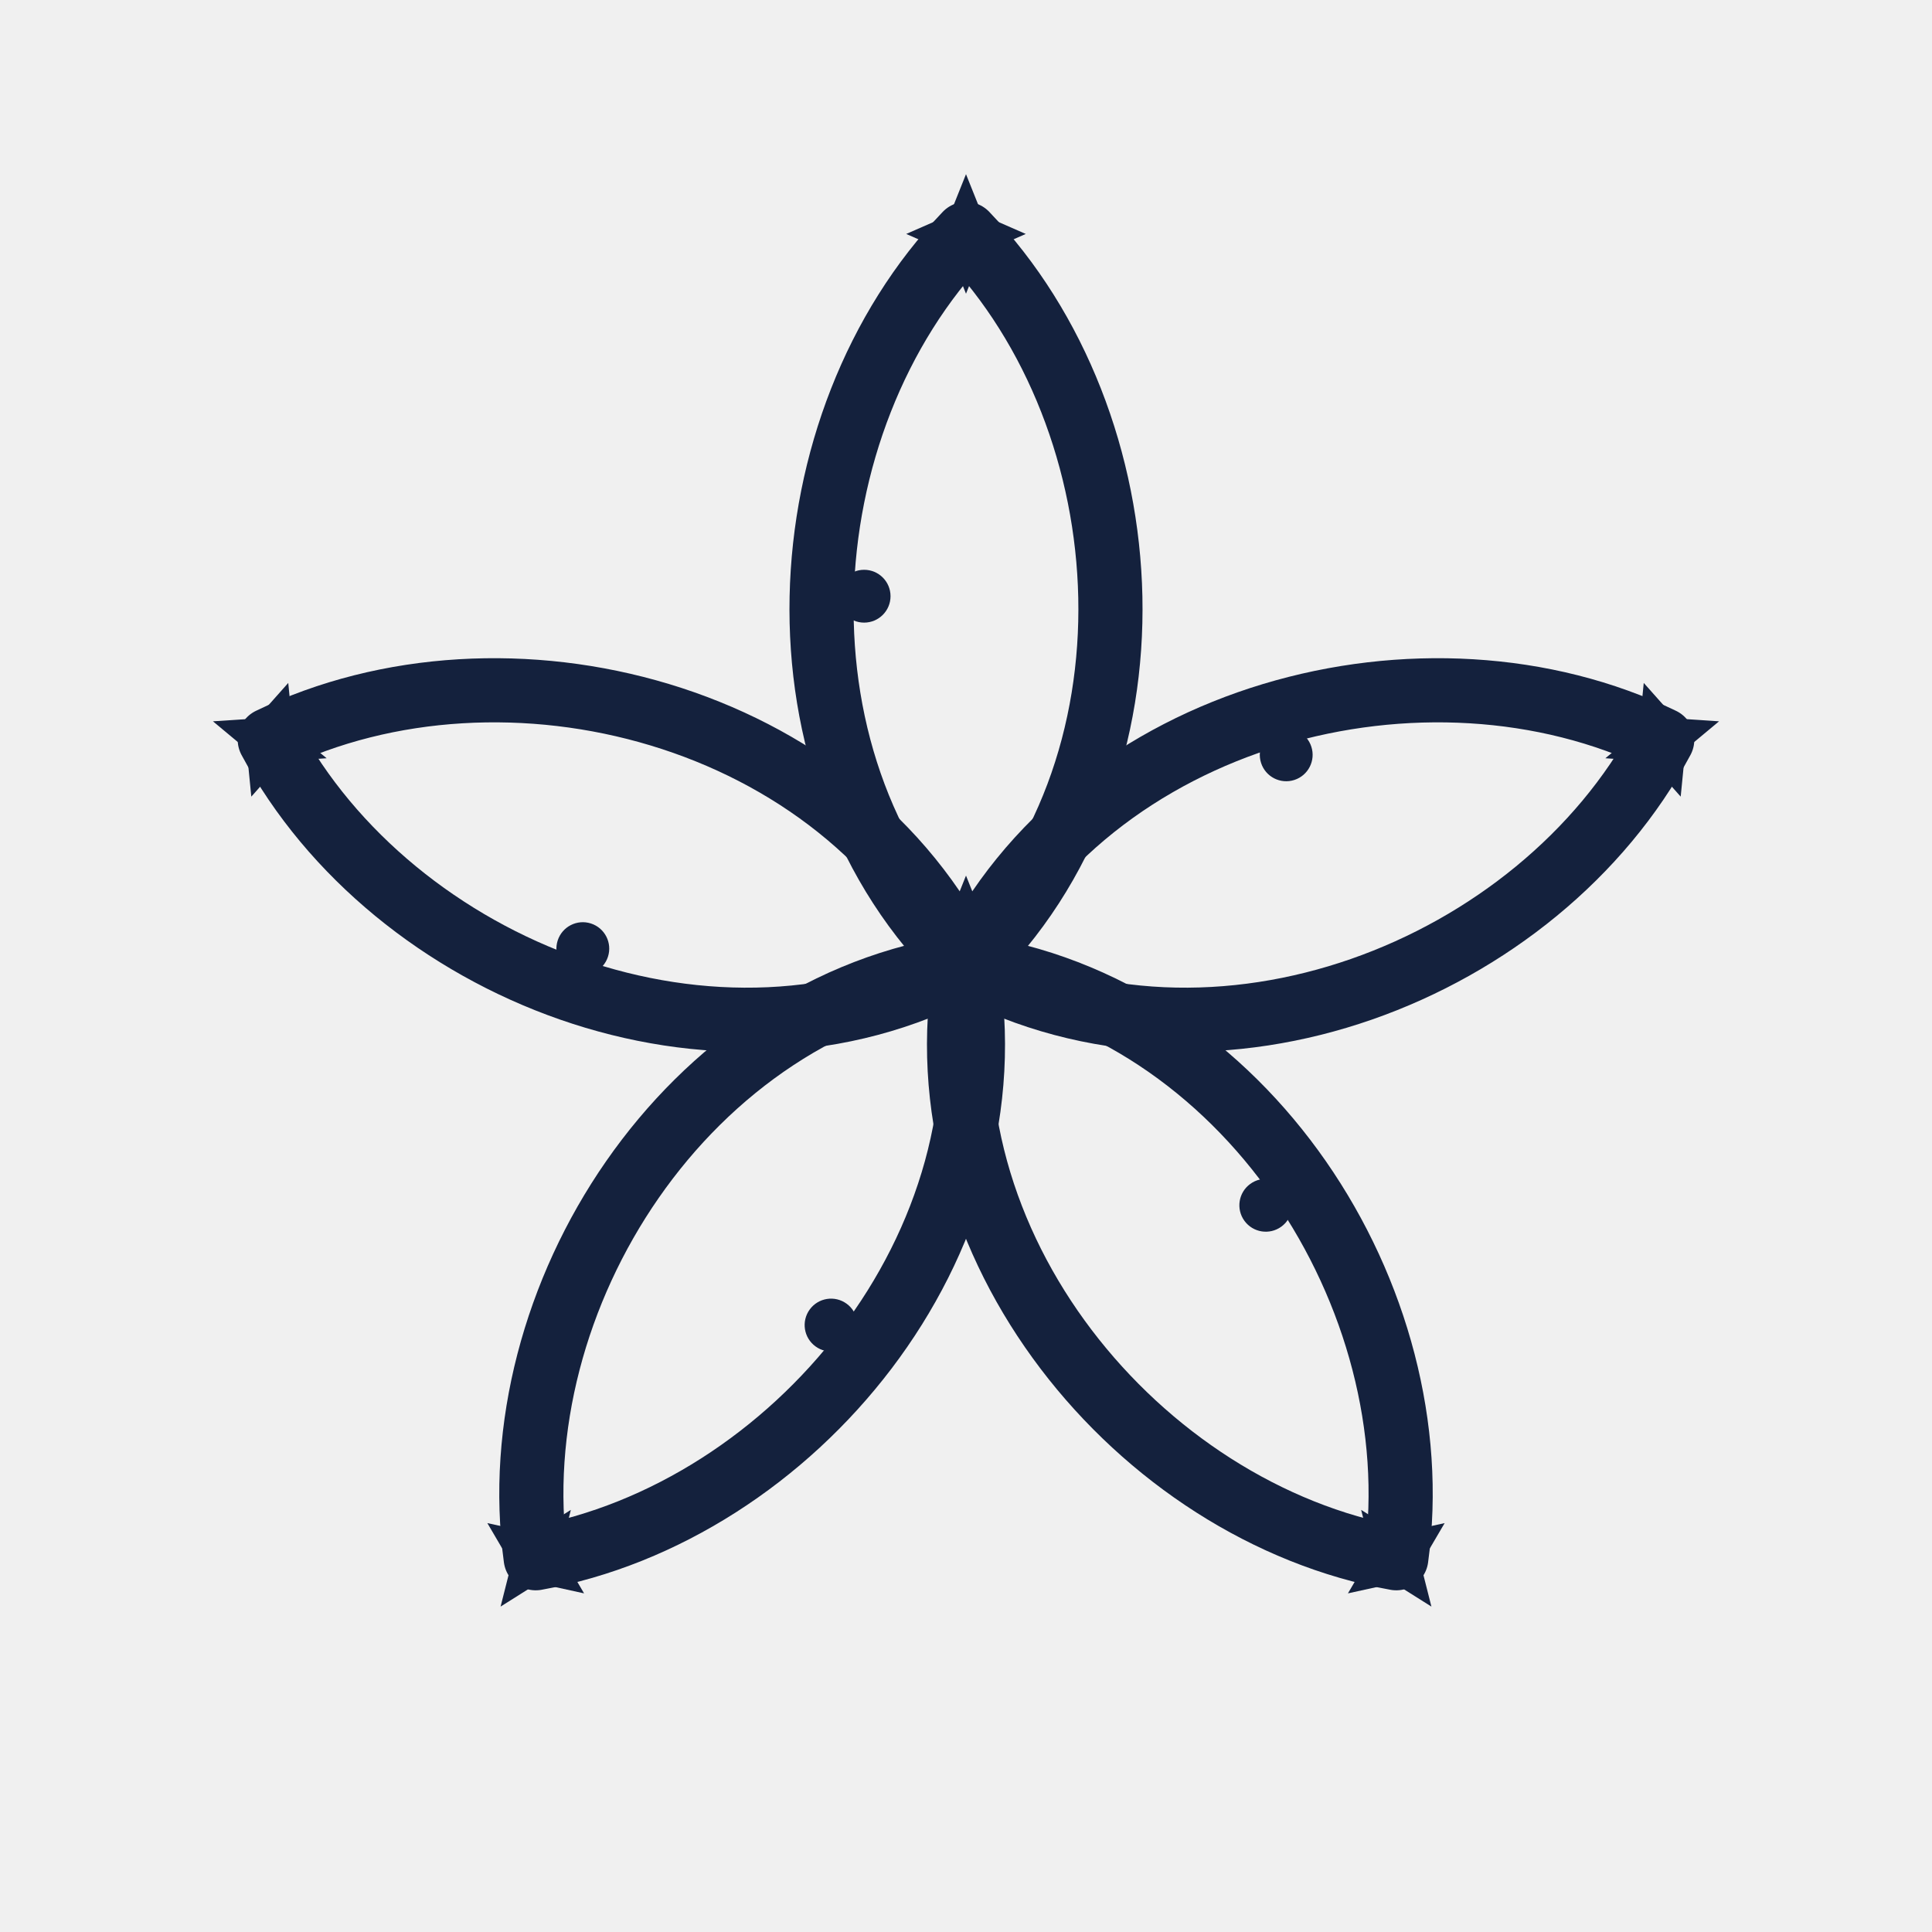
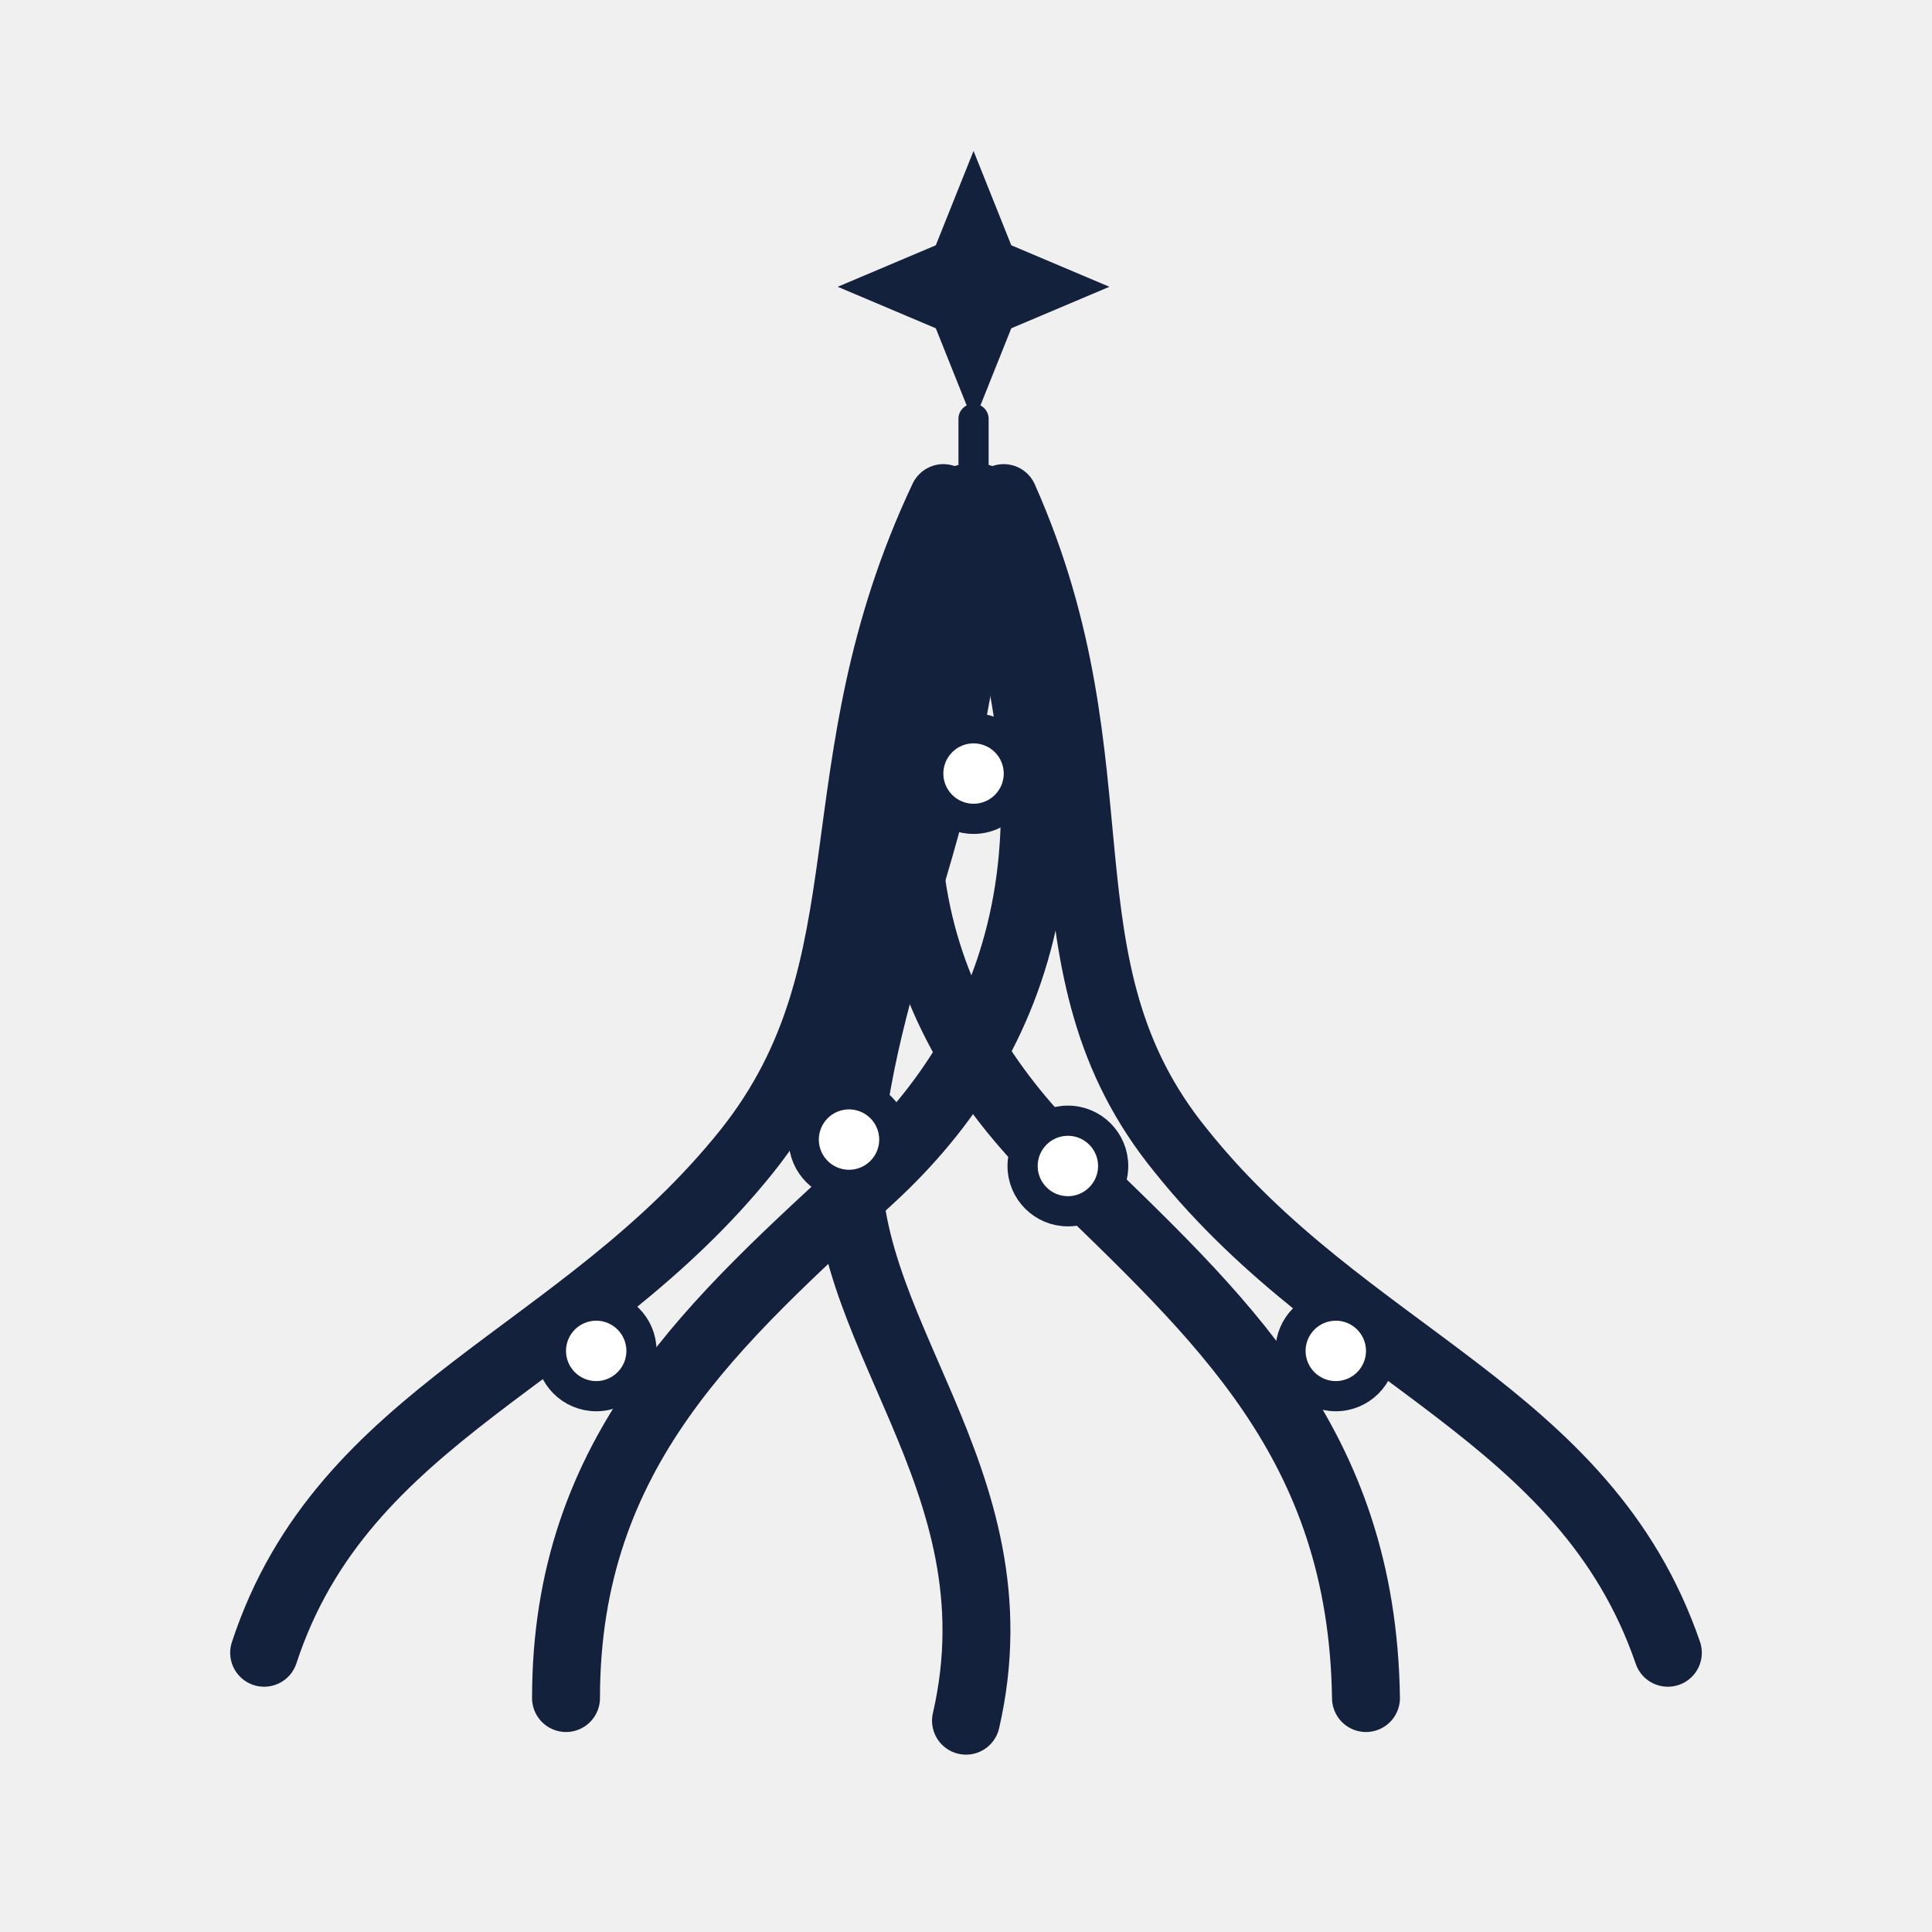
<svg xmlns="http://www.w3.org/2000/svg" viewBox="0 0 512 512" role="img" aria-labelledby="title desc">
  <defs>
-     <path id="s" d="M0-22 6-7 22 0 6 7 0 22-6 7-22 0-6-7Z" />
-     <path id="l" d="M256 256C202 204 208 112 256 62c48 50 54 142 0 194Z" />
+     <path id="star-shape" d="M0-36 10-11 36 0 10 11 0 36-10 11-36 0-10-11Z" />
  </defs>
-   <g fill="#14213D">
-     <g fill="none" stroke="#14213D" stroke-width="17" stroke-linecap="round" stroke-linejoin="round">
-       <use href="#l" />
-       <use href="#l" transform="rotate(72 256 256)" />
-       <use href="#l" transform="rotate(144 256 256)" />
-       <use href="#l" transform="rotate(216 256 256)" />
-       <use href="#l" transform="rotate(288 256 256)" />
-     </g>
-     <circle cx="229" cy="158" r="7" />
-     <circle cx="229" cy="158" r="7" transform="rotate(72 256 256)" />
-     <circle cx="229" cy="158" r="7" transform="rotate(144 256 256)" />
-     <circle cx="229" cy="158" r="7" transform="rotate(216 256 256)" />
-     <circle cx="229" cy="158" r="7" transform="rotate(288 256 256)" />
-     <use href="#s" transform="translate(256 62) scale(.72)" />
-     <use href="#s" transform="rotate(72 256 256) translate(256 62) scale(.72)" />
-     <use href="#s" transform="rotate(144 256 256) translate(256 62) scale(.72)" />
-     <use href="#s" transform="rotate(216 256 256) translate(256 62) scale(.72)" />
-     <use href="#s" transform="rotate(288 256 256) translate(256 62) scale(.72)" />
-     <use href="#s" transform="translate(256 258) scale(1.18)" />
+   <g id="path-origin" fill="none" stroke="#14213D" stroke-width="18" stroke-linecap="round" stroke-linejoin="round">
+     <path d="M70 438C91 374 154 360 198 305C237 256 216 204 250 132" />
+     <path d="M150 450C150 384 190 350 231 312C270 276 292 220 256 132" />
+     <path d="M256 456C271 391 220 352 225 302C231 247 258 207 258 132" />
+     <path d="M362 450C361 382 323 349 282 309C244 272 222 220 260 132" />
+     <path d="M442 438C420 374 357 360 313 305C273 256 298 204 266 132" />
+   </g>
+   <g id="evidence-node" fill="#FFFFFF" stroke="#14213D" stroke-width="8">
+     <circle cx="158" cy="358" r="12" />
+     <circle cx="225" cy="302" r="12" />
+     <circle cx="258" cy="205" r="12" />
+     <circle cx="283" cy="309" r="12" />
+     <circle cx="354" cy="358" r="12" />
+   </g>
+   <g id="guiding-star" fill="#14213D">
+     <path d="M258 132V111" fill="none" stroke="#14213D" stroke-width="8" stroke-linecap="round" />
+     <use href="#star-shape" transform="translate(258 76)" />
  </g>
</svg>
